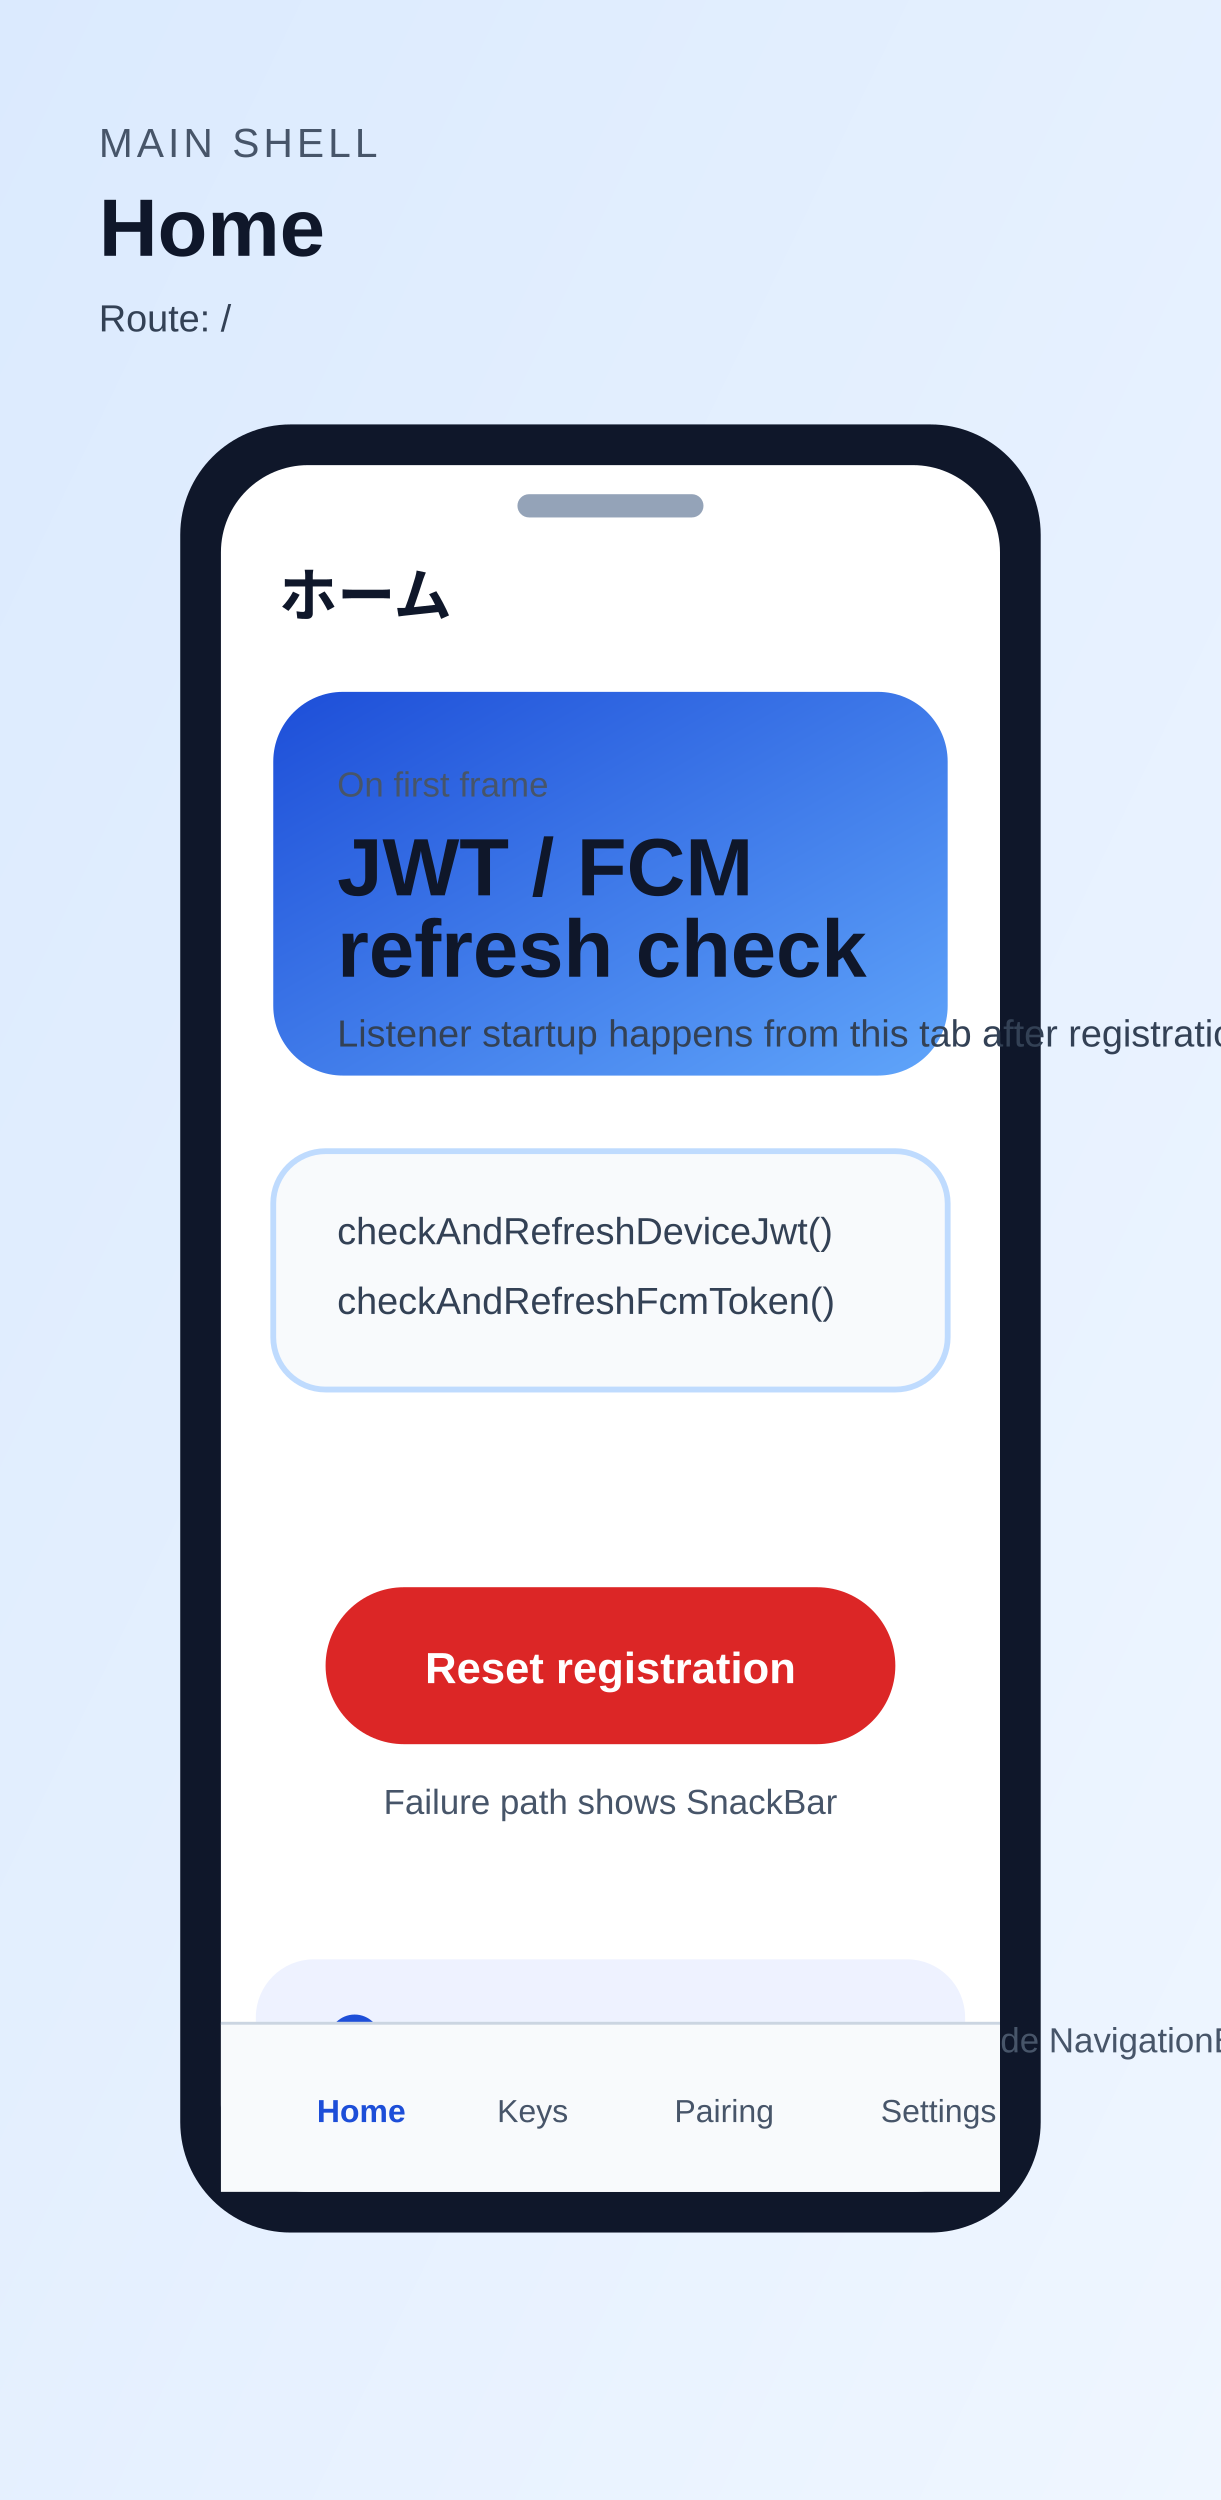
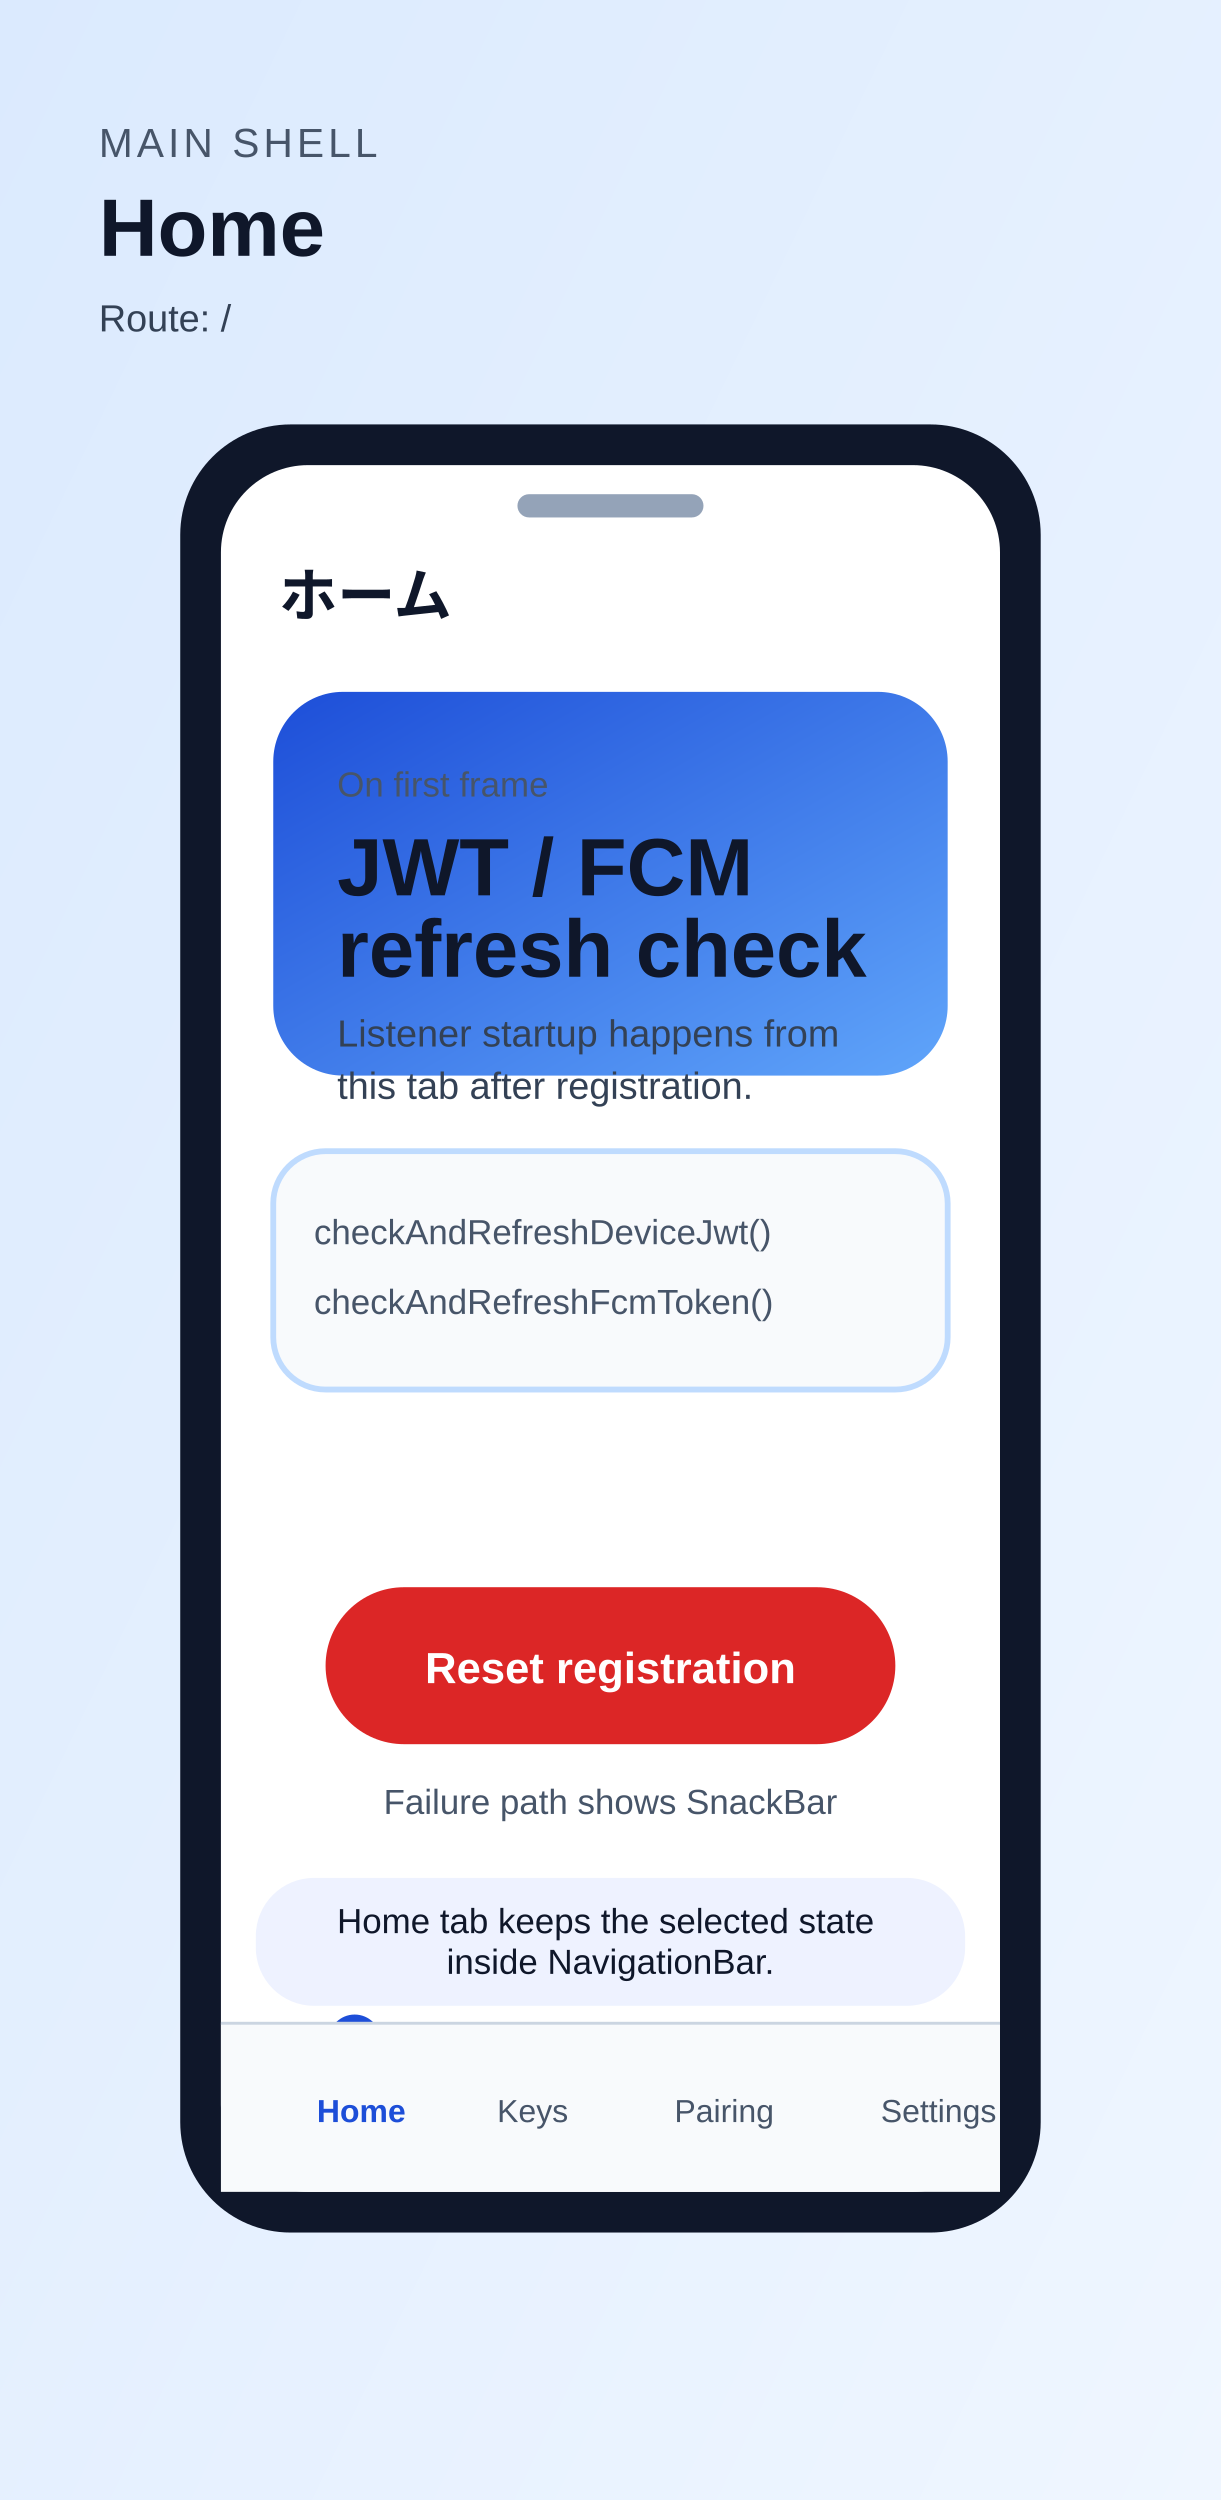
<svg xmlns="http://www.w3.org/2000/svg" viewBox="0 0 420 860" role="img" aria-labelledby="title desc">
  <defs>
    <linearGradient id="bg" x1="0" x2="1" y1="0" y2="1">
      <stop offset="0%" stop-color="#dbeafe" />
      <stop offset="100%" stop-color="#eff6ff" />
    </linearGradient>
    <linearGradient id="card" x1="0" x2="1" y1="0" y2="1">
      <stop offset="0%" stop-color="#1d4ed8" />
      <stop offset="100%" stop-color="#60a5fa" />
    </linearGradient>
    <style>
      text { font-family: Arial, sans-serif; fill: #0f172a; }
      .eyebrow { font-size: 14px; letter-spacing: 1.4px; fill: #475569; }
      .heading { font-size: 28px; font-weight: 700; }
      .screen-title { font-size: 20px; font-weight: 700; }
      .body { font-size: 13px; fill: #334155; }
      .small { font-size: 12px; fill: #475569; }
      .button { font-size: 15px; font-weight: 700; fill: #ffffff; }
      .nav { font-size: 11px; fill: #475569; }
      .nav-active { font-size: 11px; font-weight: 700; fill: #1d4ed8; }
    </style>
  </defs>
  <rect width="420" height="860" fill="url(#bg)" />
  <text x="34" y="54" class="eyebrow">MAIN SHELL</text>
  <text x="34" y="88" class="heading">Home</text>
  <text x="34" y="114" class="body">Route: /</text>
  <rect x="62" y="146" width="296" height="622" rx="38" fill="#0f172a" />
  <rect x="76" y="160" width="268" height="594" rx="30" fill="#ffffff" />
  <rect x="178" y="170" width="64" height="8" rx="4" fill="#94a3b8" />
  <text x="96" y="212" class="screen-title">ホーム</text>
  <rect x="94" y="238" width="232" height="132" rx="24" fill="url(#card)" />
  <text x="116" y="274" class="small" fill="#dbeafe">On first frame</text>
  <text x="116" y="308" class="heading" fill="#ffffff">JWT / FCM</text>
  <text x="116" y="336" class="heading" fill="#ffffff">refresh check</text>
-   <text x="116" y="360" class="body" fill="#dbeafe">Listener startup happens from this tab after registration.</text>
+   <text x="116" y="360" class="body" fill="#dbeafe">
+     <tspan x="116" dy="0">Listener startup happens from</tspan>
+     <tspan x="116" dy="18">this tab after registration.</tspan>
+   </text>
  <rect x="94" y="396" width="232" height="82" rx="18" fill="#f8fafc" stroke="#bfdbfe" stroke-width="2" />
-   <text x="116" y="428" class="body">checkAndRefreshDeviceJwt()</text>
-   <text x="116" y="452" class="body">checkAndRefreshFcmToken()</text>
+   <text x="108" y="428" class="small">checkAndRefreshDeviceJwt()</text>
+   <text x="108" y="452" class="small">checkAndRefreshFcmToken()</text>
  <rect x="112" y="546" width="196" height="54" rx="27" fill="#dc2626" />
  <text x="210" y="579" class="button" text-anchor="middle">Reset registration</text>
  <text x="210" y="624" class="small" text-anchor="middle">Failure path shows SnackBar</text>
-   <rect x="88" y="674" width="244" height="56" rx="20" fill="#eef2ff" />
+   <rect x="88" y="646" width="244" height="44" rx="20" fill="#eef2ff" />
  <circle cx="122" cy="702" r="9" fill="#1d4ed8" />
-   <text x="138" y="706" class="small">Home tab keeps the selected state inside NavigationBar.</text>
+   <text x="210" y="665" class="tiny" text-anchor="middle">
+     <tspan x="210" dy="0">Home tab keeps the selected state</tspan>
+     <tspan x="210" dy="14">inside NavigationBar.</tspan>
+   </text>
  <rect x="76" y="696" width="268" height="58" rx="0" fill="#f8fafc" />
  <line x1="76" y1="696" x2="344" y2="696" stroke="#cbd5e1" />
  <text x="109" y="730" class="nav-active">Home</text>
  <text x="171" y="730" class="nav">Keys</text>
  <text x="232" y="730" class="nav">Pairing</text>
  <text x="303" y="730" class="nav">Settings</text>
</svg>
